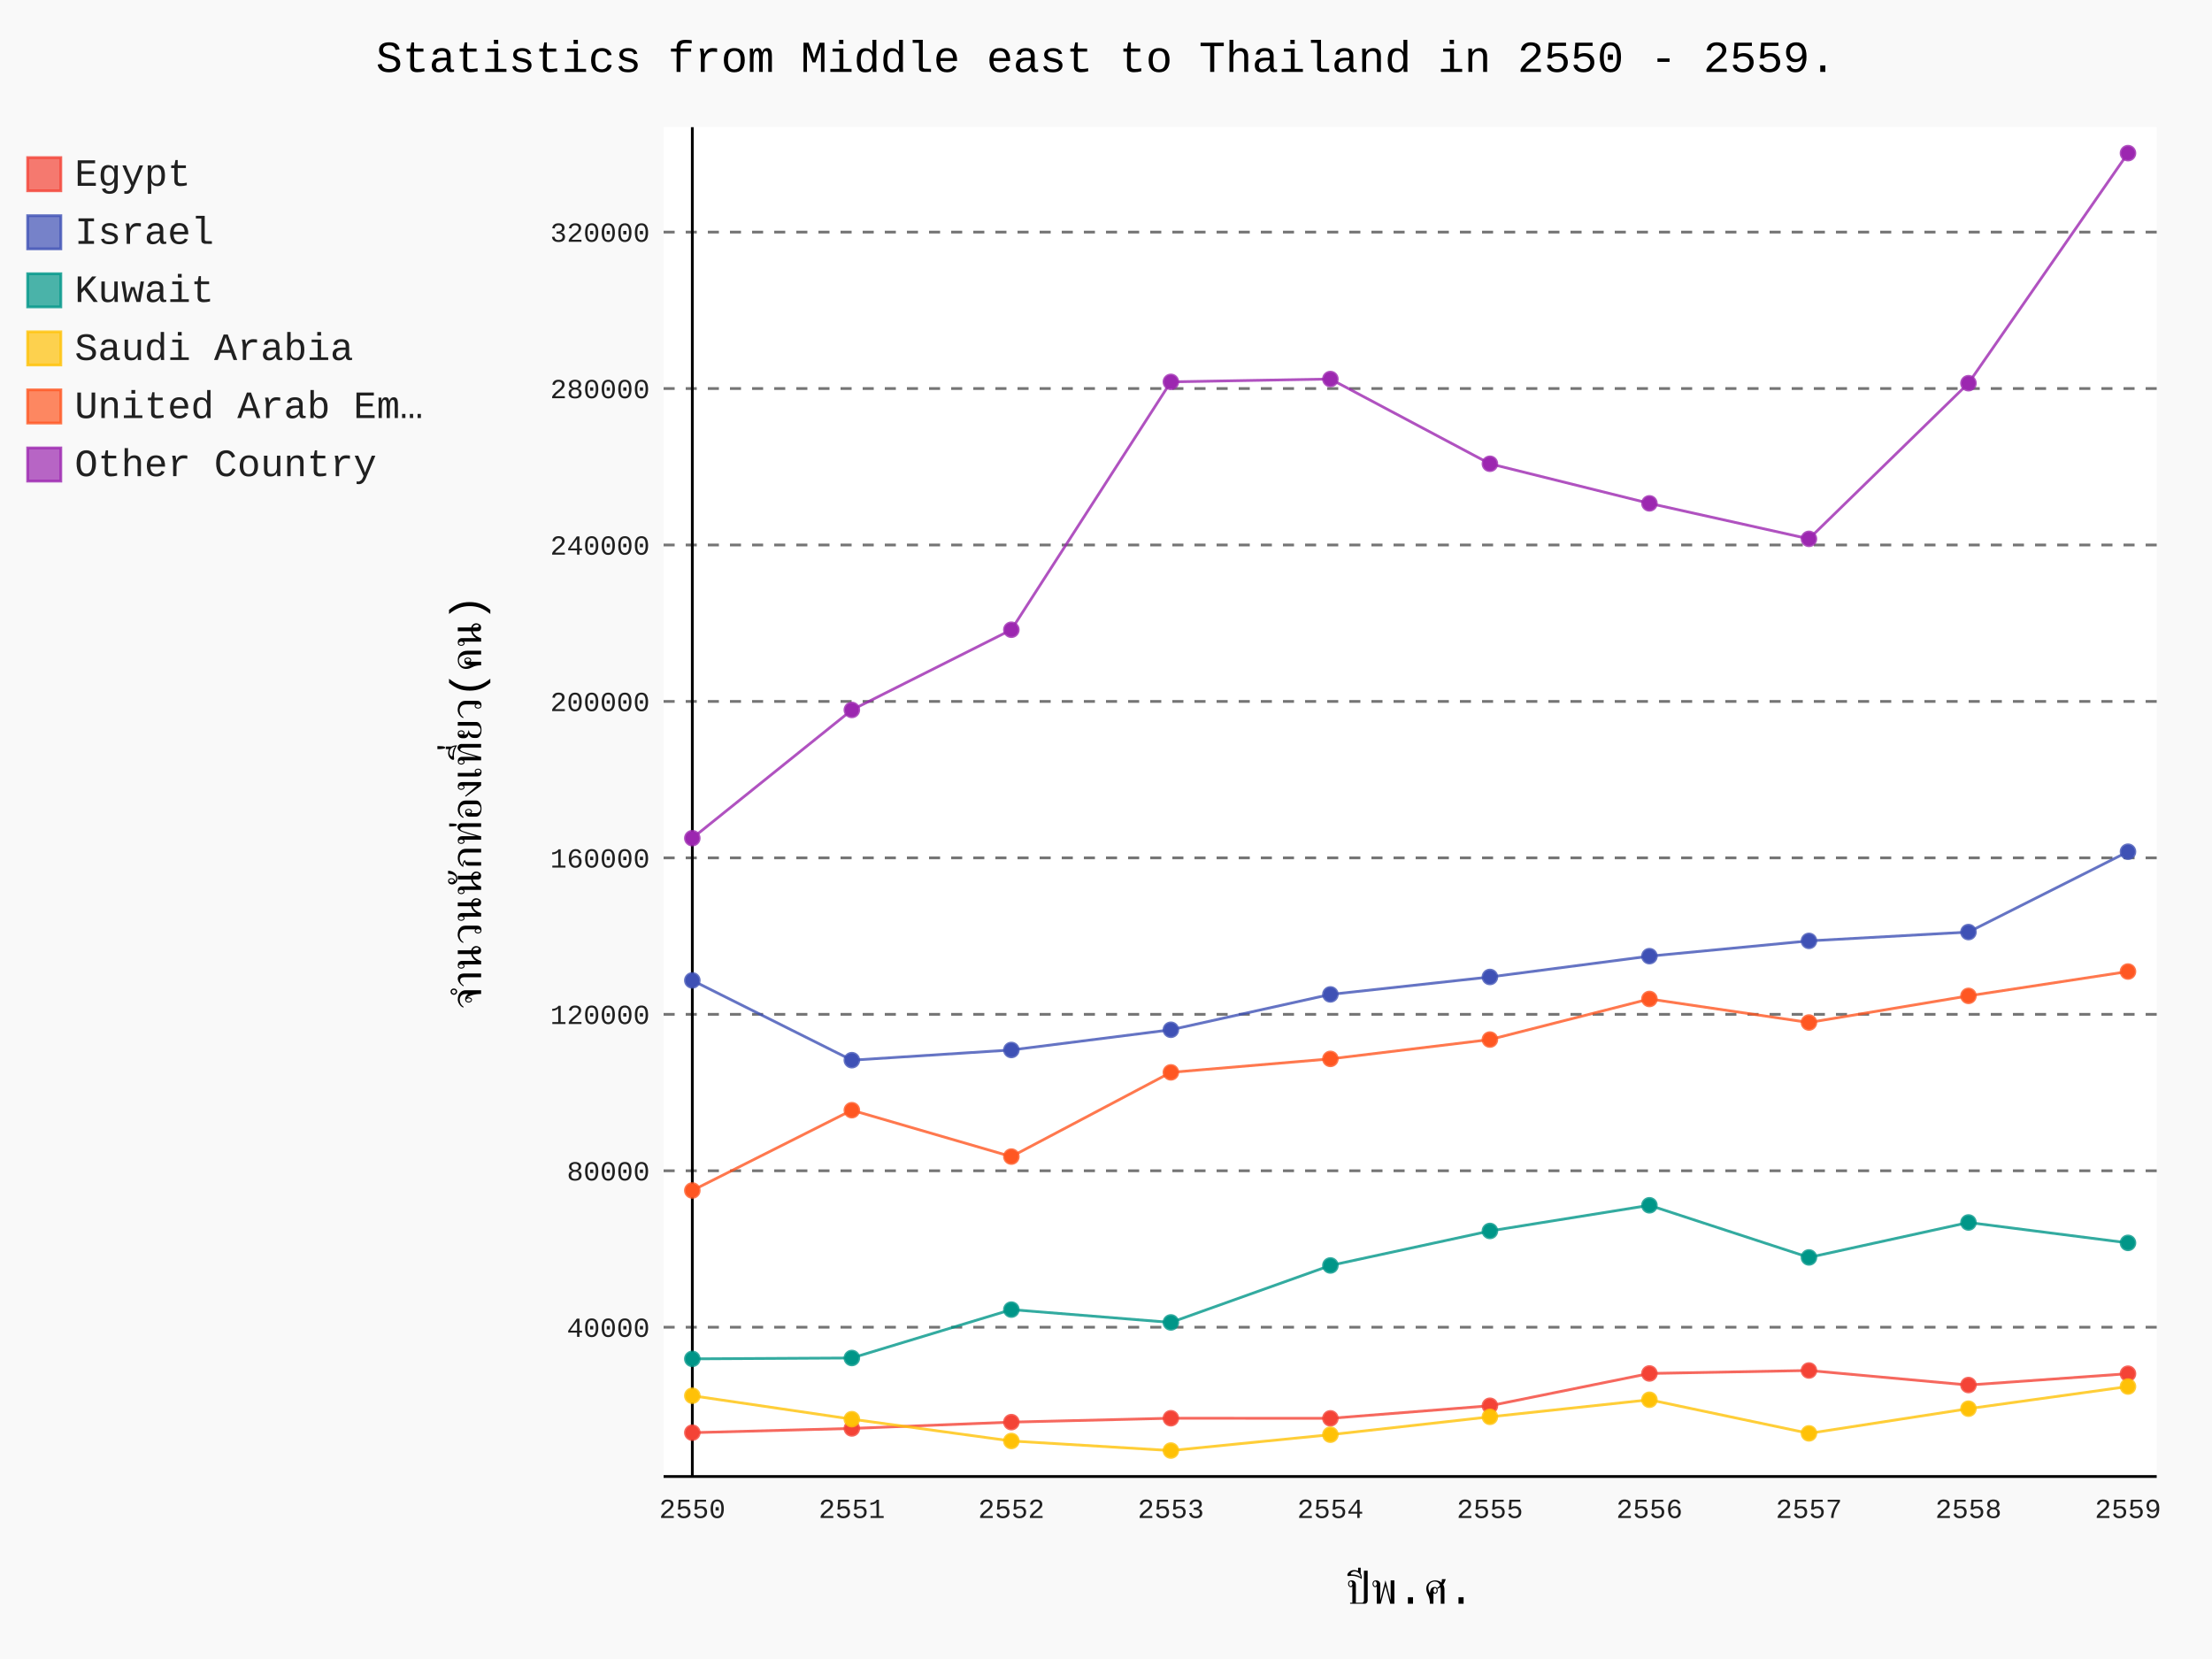
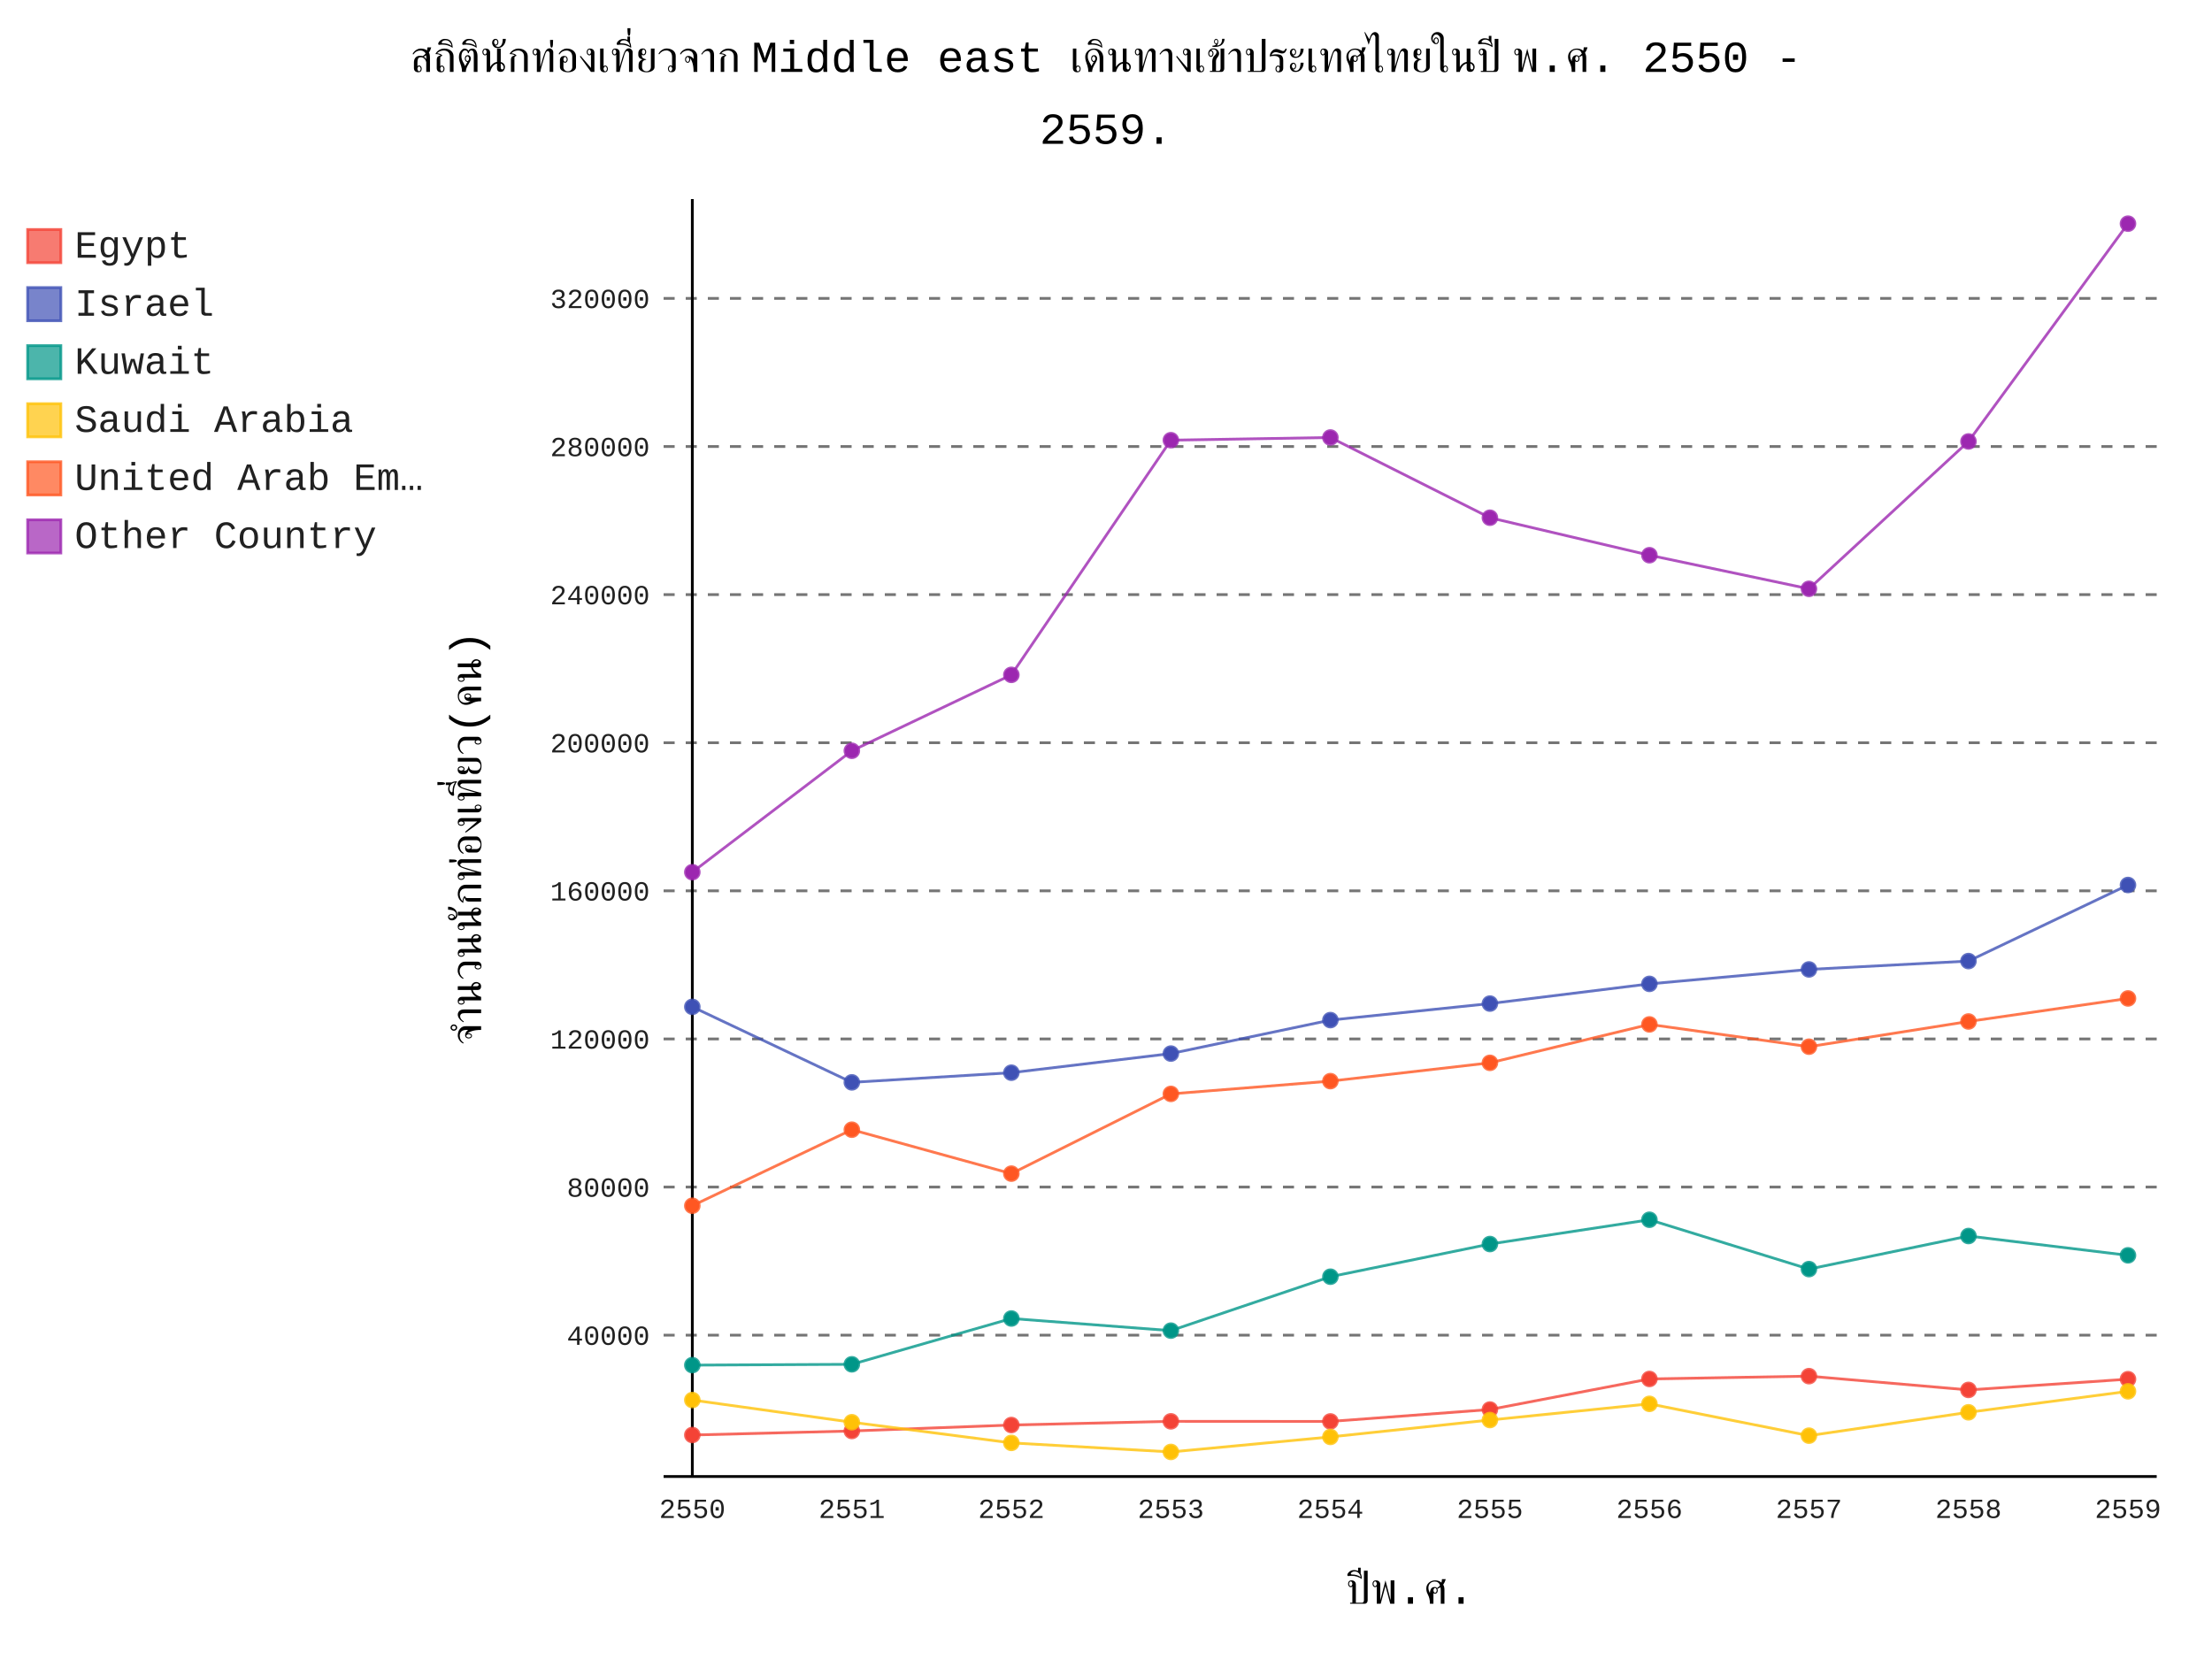
- <svg xmlns="http://www.w3.org/2000/svg" id="chart-8e84aa84-1188-455a-9c6a-0a18711abf89" class="pygal-chart" viewBox="0 0 800 600">
+ <svg xmlns="http://www.w3.org/2000/svg" id="chart-f8109213-278b-48ad-8fef-03eae2ba5ddc" class="pygal-chart" viewBox="0 0 800 600">
  <defs>
-     <style type="text/css">#chart-8e84aa84-1188-455a-9c6a-0a18711abf89{-webkit-user-select:none;-webkit-font-smoothing:antialiased;font-family:Consolas,"Liberation Mono",Menlo,Courier,monospace}#chart-8e84aa84-1188-455a-9c6a-0a18711abf89 .title{font-family:Consolas,"Liberation Mono",Menlo,Courier,monospace;font-size:16px}#chart-8e84aa84-1188-455a-9c6a-0a18711abf89 .legends .legend text{font-family:Consolas,"Liberation Mono",Menlo,Courier,monospace;font-size:14px}#chart-8e84aa84-1188-455a-9c6a-0a18711abf89 .axis text{font-family:Consolas,"Liberation Mono",Menlo,Courier,monospace;font-size:10px}#chart-8e84aa84-1188-455a-9c6a-0a18711abf89 .axis text.major{font-family:Consolas,"Liberation Mono",Menlo,Courier,monospace;font-size:10px}#chart-8e84aa84-1188-455a-9c6a-0a18711abf89 .text-overlay text.value{font-family:Consolas,"Liberation Mono",Menlo,Courier,monospace;font-size:16px}#chart-8e84aa84-1188-455a-9c6a-0a18711abf89 .text-overlay text.label{font-family:Consolas,"Liberation Mono",Menlo,Courier,monospace;font-size:10px}#chart-8e84aa84-1188-455a-9c6a-0a18711abf89 .tooltip{font-family:Consolas,"Liberation Mono",Menlo,Courier,monospace;font-size:14px}#chart-8e84aa84-1188-455a-9c6a-0a18711abf89 text.no_data{font-family:Consolas,"Liberation Mono",Menlo,Courier,monospace;font-size:64px}
- #chart-8e84aa84-1188-455a-9c6a-0a18711abf89{background-color:rgba(249,249,249,1)}#chart-8e84aa84-1188-455a-9c6a-0a18711abf89 path,#chart-8e84aa84-1188-455a-9c6a-0a18711abf89 line,#chart-8e84aa84-1188-455a-9c6a-0a18711abf89 rect,#chart-8e84aa84-1188-455a-9c6a-0a18711abf89 circle{-webkit-transition:150ms;-moz-transition:150ms;transition:150ms}#chart-8e84aa84-1188-455a-9c6a-0a18711abf89 .graph &gt; .background{fill:rgba(249,249,249,1)}#chart-8e84aa84-1188-455a-9c6a-0a18711abf89 .plot &gt; .background{fill:rgba(255,255,255,1)}#chart-8e84aa84-1188-455a-9c6a-0a18711abf89 .graph{fill:rgba(0,0,0,.87)}#chart-8e84aa84-1188-455a-9c6a-0a18711abf89 text.no_data{fill:rgba(0,0,0,1)}#chart-8e84aa84-1188-455a-9c6a-0a18711abf89 .title{fill:rgba(0,0,0,1)}#chart-8e84aa84-1188-455a-9c6a-0a18711abf89 .legends .legend text{fill:rgba(0,0,0,.87)}#chart-8e84aa84-1188-455a-9c6a-0a18711abf89 .legends .legend:hover text{fill:rgba(0,0,0,1)}#chart-8e84aa84-1188-455a-9c6a-0a18711abf89 .axis .line{stroke:rgba(0,0,0,1)}#chart-8e84aa84-1188-455a-9c6a-0a18711abf89 .axis .guide.line{stroke:rgba(0,0,0,.54)}#chart-8e84aa84-1188-455a-9c6a-0a18711abf89 .axis .major.line{stroke:rgba(0,0,0,.87)}#chart-8e84aa84-1188-455a-9c6a-0a18711abf89 .axis text.major{fill:rgba(0,0,0,1)}#chart-8e84aa84-1188-455a-9c6a-0a18711abf89 .axis.y .guides:hover .guide.line,#chart-8e84aa84-1188-455a-9c6a-0a18711abf89 .line-graph .axis.x .guides:hover .guide.line,#chart-8e84aa84-1188-455a-9c6a-0a18711abf89 .stackedline-graph .axis.x .guides:hover .guide.line,#chart-8e84aa84-1188-455a-9c6a-0a18711abf89 .xy-graph .axis.x .guides:hover .guide.line{stroke:rgba(0,0,0,1)}#chart-8e84aa84-1188-455a-9c6a-0a18711abf89 .axis .guides:hover text{fill:rgba(0,0,0,1)}#chart-8e84aa84-1188-455a-9c6a-0a18711abf89 .reactive{fill-opacity:.7;stroke-opacity:.8}#chart-8e84aa84-1188-455a-9c6a-0a18711abf89 .ci{stroke:rgba(0,0,0,.87)}#chart-8e84aa84-1188-455a-9c6a-0a18711abf89 .reactive.active,#chart-8e84aa84-1188-455a-9c6a-0a18711abf89 .active .reactive{fill-opacity:.8;stroke-opacity:.9;stroke-width:4}#chart-8e84aa84-1188-455a-9c6a-0a18711abf89 .ci .reactive.active{stroke-width:1.5}#chart-8e84aa84-1188-455a-9c6a-0a18711abf89 .series text{fill:rgba(0,0,0,1)}#chart-8e84aa84-1188-455a-9c6a-0a18711abf89 .tooltip rect{fill:rgba(255,255,255,1);stroke:rgba(0,0,0,1);-webkit-transition:opacity 150ms;-moz-transition:opacity 150ms;transition:opacity 150ms}#chart-8e84aa84-1188-455a-9c6a-0a18711abf89 .tooltip .label{fill:rgba(0,0,0,.87)}#chart-8e84aa84-1188-455a-9c6a-0a18711abf89 .tooltip .label{fill:rgba(0,0,0,.87)}#chart-8e84aa84-1188-455a-9c6a-0a18711abf89 .tooltip .legend{font-size:.8em;fill:rgba(0,0,0,.54)}#chart-8e84aa84-1188-455a-9c6a-0a18711abf89 .tooltip .x_label{font-size:.6em;fill:rgba(0,0,0,1)}#chart-8e84aa84-1188-455a-9c6a-0a18711abf89 .tooltip .xlink{font-size:.5em;text-decoration:underline}#chart-8e84aa84-1188-455a-9c6a-0a18711abf89 .tooltip .value{font-size:1.5em}#chart-8e84aa84-1188-455a-9c6a-0a18711abf89 .bound{font-size:.5em}#chart-8e84aa84-1188-455a-9c6a-0a18711abf89 .max-value{font-size:.75em;fill:rgba(0,0,0,.54)}#chart-8e84aa84-1188-455a-9c6a-0a18711abf89 .map-element{fill:rgba(255,255,255,1);stroke:rgba(0,0,0,.54) !important}#chart-8e84aa84-1188-455a-9c6a-0a18711abf89 .map-element .reactive{fill-opacity:inherit;stroke-opacity:inherit}#chart-8e84aa84-1188-455a-9c6a-0a18711abf89 .color-0,#chart-8e84aa84-1188-455a-9c6a-0a18711abf89 .color-0 a:visited{stroke:#F44336;fill:#F44336}#chart-8e84aa84-1188-455a-9c6a-0a18711abf89 .color-1,#chart-8e84aa84-1188-455a-9c6a-0a18711abf89 .color-1 a:visited{stroke:#3F51B5;fill:#3F51B5}#chart-8e84aa84-1188-455a-9c6a-0a18711abf89 .color-2,#chart-8e84aa84-1188-455a-9c6a-0a18711abf89 .color-2 a:visited{stroke:#009688;fill:#009688}#chart-8e84aa84-1188-455a-9c6a-0a18711abf89 .color-3,#chart-8e84aa84-1188-455a-9c6a-0a18711abf89 .color-3 a:visited{stroke:#FFC107;fill:#FFC107}#chart-8e84aa84-1188-455a-9c6a-0a18711abf89 .color-4,#chart-8e84aa84-1188-455a-9c6a-0a18711abf89 .color-4 a:visited{stroke:#FF5722;fill:#FF5722}#chart-8e84aa84-1188-455a-9c6a-0a18711abf89 .color-5,#chart-8e84aa84-1188-455a-9c6a-0a18711abf89 .color-5 a:visited{stroke:#9C27B0;fill:#9C27B0}#chart-8e84aa84-1188-455a-9c6a-0a18711abf89 .text-overlay .color-0 text{fill:black}#chart-8e84aa84-1188-455a-9c6a-0a18711abf89 .text-overlay .color-1 text{fill:black}#chart-8e84aa84-1188-455a-9c6a-0a18711abf89 .text-overlay .color-2 text{fill:black}#chart-8e84aa84-1188-455a-9c6a-0a18711abf89 .text-overlay .color-3 text{fill:black}#chart-8e84aa84-1188-455a-9c6a-0a18711abf89 .text-overlay .color-4 text{fill:black}#chart-8e84aa84-1188-455a-9c6a-0a18711abf89 .text-overlay .color-5 text{fill:black}
- #chart-8e84aa84-1188-455a-9c6a-0a18711abf89 text.no_data{text-anchor:middle}#chart-8e84aa84-1188-455a-9c6a-0a18711abf89 .guide.line{fill:none}#chart-8e84aa84-1188-455a-9c6a-0a18711abf89 .centered{text-anchor:middle}#chart-8e84aa84-1188-455a-9c6a-0a18711abf89 .title{text-anchor:middle}#chart-8e84aa84-1188-455a-9c6a-0a18711abf89 .legends .legend text{fill-opacity:1}#chart-8e84aa84-1188-455a-9c6a-0a18711abf89 .axis.x text{text-anchor:middle}#chart-8e84aa84-1188-455a-9c6a-0a18711abf89 .axis.x:not(.web) text[transform]{text-anchor:start}#chart-8e84aa84-1188-455a-9c6a-0a18711abf89 .axis.x:not(.web) text[transform].backwards{text-anchor:end}#chart-8e84aa84-1188-455a-9c6a-0a18711abf89 .axis.y text{text-anchor:end}#chart-8e84aa84-1188-455a-9c6a-0a18711abf89 .axis.y text[transform].backwards{text-anchor:start}#chart-8e84aa84-1188-455a-9c6a-0a18711abf89 .axis.y2 text{text-anchor:start}#chart-8e84aa84-1188-455a-9c6a-0a18711abf89 .axis.y2 text[transform].backwards{text-anchor:end}#chart-8e84aa84-1188-455a-9c6a-0a18711abf89 .axis .guide.line{stroke-dasharray:4,4}#chart-8e84aa84-1188-455a-9c6a-0a18711abf89 .axis .major.guide.line{stroke-dasharray:6,6}#chart-8e84aa84-1188-455a-9c6a-0a18711abf89 .horizontal .axis.y .guide.line,#chart-8e84aa84-1188-455a-9c6a-0a18711abf89 .horizontal .axis.y2 .guide.line,#chart-8e84aa84-1188-455a-9c6a-0a18711abf89 .vertical .axis.x .guide.line{opacity:0}#chart-8e84aa84-1188-455a-9c6a-0a18711abf89 .horizontal .axis.always_show .guide.line,#chart-8e84aa84-1188-455a-9c6a-0a18711abf89 .vertical .axis.always_show .guide.line{opacity:1 !important}#chart-8e84aa84-1188-455a-9c6a-0a18711abf89 .axis.y .guides:hover .guide.line,#chart-8e84aa84-1188-455a-9c6a-0a18711abf89 .axis.y2 .guides:hover .guide.line,#chart-8e84aa84-1188-455a-9c6a-0a18711abf89 .axis.x .guides:hover .guide.line{opacity:1}#chart-8e84aa84-1188-455a-9c6a-0a18711abf89 .axis .guides:hover text{opacity:1}#chart-8e84aa84-1188-455a-9c6a-0a18711abf89 .nofill{fill:none}#chart-8e84aa84-1188-455a-9c6a-0a18711abf89 .subtle-fill{fill-opacity:.2}#chart-8e84aa84-1188-455a-9c6a-0a18711abf89 .dot{stroke-width:1px;fill-opacity:1}#chart-8e84aa84-1188-455a-9c6a-0a18711abf89 .dot.active{stroke-width:5px}#chart-8e84aa84-1188-455a-9c6a-0a18711abf89 .dot.negative{fill:transparent}#chart-8e84aa84-1188-455a-9c6a-0a18711abf89 text,#chart-8e84aa84-1188-455a-9c6a-0a18711abf89 tspan{stroke:none !important}#chart-8e84aa84-1188-455a-9c6a-0a18711abf89 .series text.active{opacity:1}#chart-8e84aa84-1188-455a-9c6a-0a18711abf89 .tooltip rect{fill-opacity:.95;stroke-width:.5}#chart-8e84aa84-1188-455a-9c6a-0a18711abf89 .tooltip text{fill-opacity:1}#chart-8e84aa84-1188-455a-9c6a-0a18711abf89 .showable{visibility:hidden}#chart-8e84aa84-1188-455a-9c6a-0a18711abf89 .showable.shown{visibility:visible}#chart-8e84aa84-1188-455a-9c6a-0a18711abf89 .gauge-background{fill:rgba(229,229,229,1);stroke:none}#chart-8e84aa84-1188-455a-9c6a-0a18711abf89 .bg-lines{stroke:rgba(249,249,249,1);stroke-width:2px}</style>
+     <style type="text/css">#chart-f8109213-278b-48ad-8fef-03eae2ba5ddc{-webkit-user-select:none;-webkit-font-smoothing:antialiased;font-family:Consolas,"Liberation Mono",Menlo,Courier,monospace}#chart-f8109213-278b-48ad-8fef-03eae2ba5ddc .title{font-family:Consolas,"Liberation Mono",Menlo,Courier,monospace;font-size:16px}#chart-f8109213-278b-48ad-8fef-03eae2ba5ddc .legends .legend text{font-family:Consolas,"Liberation Mono",Menlo,Courier,monospace;font-size:14px}#chart-f8109213-278b-48ad-8fef-03eae2ba5ddc .axis text{font-family:Consolas,"Liberation Mono",Menlo,Courier,monospace;font-size:10px}#chart-f8109213-278b-48ad-8fef-03eae2ba5ddc .axis text.major{font-family:Consolas,"Liberation Mono",Menlo,Courier,monospace;font-size:10px}#chart-f8109213-278b-48ad-8fef-03eae2ba5ddc .text-overlay text.value{font-family:Consolas,"Liberation Mono",Menlo,Courier,monospace;font-size:16px}#chart-f8109213-278b-48ad-8fef-03eae2ba5ddc .text-overlay text.label{font-family:Consolas,"Liberation Mono",Menlo,Courier,monospace;font-size:10px}#chart-f8109213-278b-48ad-8fef-03eae2ba5ddc .tooltip{font-family:Consolas,"Liberation Mono",Menlo,Courier,monospace;font-size:14px}#chart-f8109213-278b-48ad-8fef-03eae2ba5ddc text.no_data{font-family:Consolas,"Liberation Mono",Menlo,Courier,monospace;font-size:64px}
+ #chart-f8109213-278b-48ad-8fef-03eae2ba5ddc{background-color:transparent}#chart-f8109213-278b-48ad-8fef-03eae2ba5ddc path,#chart-f8109213-278b-48ad-8fef-03eae2ba5ddc line,#chart-f8109213-278b-48ad-8fef-03eae2ba5ddc rect,#chart-f8109213-278b-48ad-8fef-03eae2ba5ddc circle{-webkit-transition:150ms;-moz-transition:150ms;transition:150ms}#chart-f8109213-278b-48ad-8fef-03eae2ba5ddc .graph &gt; .background{fill:transparent}#chart-f8109213-278b-48ad-8fef-03eae2ba5ddc .plot &gt; .background{fill:transparent}#chart-f8109213-278b-48ad-8fef-03eae2ba5ddc .graph{fill:rgba(0,0,0,.87)}#chart-f8109213-278b-48ad-8fef-03eae2ba5ddc text.no_data{fill:rgba(0,0,0,1)}#chart-f8109213-278b-48ad-8fef-03eae2ba5ddc .title{fill:rgba(0,0,0,1)}#chart-f8109213-278b-48ad-8fef-03eae2ba5ddc .legends .legend text{fill:rgba(0,0,0,.87)}#chart-f8109213-278b-48ad-8fef-03eae2ba5ddc .legends .legend:hover text{fill:rgba(0,0,0,1)}#chart-f8109213-278b-48ad-8fef-03eae2ba5ddc .axis .line{stroke:rgba(0,0,0,1)}#chart-f8109213-278b-48ad-8fef-03eae2ba5ddc .axis .guide.line{stroke:rgba(0,0,0,.54)}#chart-f8109213-278b-48ad-8fef-03eae2ba5ddc .axis .major.line{stroke:rgba(0,0,0,.87)}#chart-f8109213-278b-48ad-8fef-03eae2ba5ddc .axis text.major{fill:rgba(0,0,0,1)}#chart-f8109213-278b-48ad-8fef-03eae2ba5ddc .axis.y .guides:hover .guide.line,#chart-f8109213-278b-48ad-8fef-03eae2ba5ddc .line-graph .axis.x .guides:hover .guide.line,#chart-f8109213-278b-48ad-8fef-03eae2ba5ddc .stackedline-graph .axis.x .guides:hover .guide.line,#chart-f8109213-278b-48ad-8fef-03eae2ba5ddc .xy-graph .axis.x .guides:hover .guide.line{stroke:rgba(0,0,0,1)}#chart-f8109213-278b-48ad-8fef-03eae2ba5ddc .axis .guides:hover text{fill:rgba(0,0,0,1)}#chart-f8109213-278b-48ad-8fef-03eae2ba5ddc .reactive{fill-opacity:.7;stroke-opacity:.8}#chart-f8109213-278b-48ad-8fef-03eae2ba5ddc .ci{stroke:rgba(0,0,0,.87)}#chart-f8109213-278b-48ad-8fef-03eae2ba5ddc .reactive.active,#chart-f8109213-278b-48ad-8fef-03eae2ba5ddc .active .reactive{fill-opacity:.8;stroke-opacity:.9;stroke-width:4}#chart-f8109213-278b-48ad-8fef-03eae2ba5ddc .ci .reactive.active{stroke-width:1.5}#chart-f8109213-278b-48ad-8fef-03eae2ba5ddc .series text{fill:rgba(0,0,0,1)}#chart-f8109213-278b-48ad-8fef-03eae2ba5ddc .tooltip rect{fill:transparent;stroke:rgba(0,0,0,1);-webkit-transition:opacity 150ms;-moz-transition:opacity 150ms;transition:opacity 150ms}#chart-f8109213-278b-48ad-8fef-03eae2ba5ddc .tooltip .label{fill:rgba(0,0,0,.87)}#chart-f8109213-278b-48ad-8fef-03eae2ba5ddc .tooltip .label{fill:rgba(0,0,0,.87)}#chart-f8109213-278b-48ad-8fef-03eae2ba5ddc .tooltip .legend{font-size:.8em;fill:rgba(0,0,0,.54)}#chart-f8109213-278b-48ad-8fef-03eae2ba5ddc .tooltip .x_label{font-size:.6em;fill:rgba(0,0,0,1)}#chart-f8109213-278b-48ad-8fef-03eae2ba5ddc .tooltip .xlink{font-size:.5em;text-decoration:underline}#chart-f8109213-278b-48ad-8fef-03eae2ba5ddc .tooltip .value{font-size:1.5em}#chart-f8109213-278b-48ad-8fef-03eae2ba5ddc .bound{font-size:.5em}#chart-f8109213-278b-48ad-8fef-03eae2ba5ddc .max-value{font-size:.75em;fill:rgba(0,0,0,.54)}#chart-f8109213-278b-48ad-8fef-03eae2ba5ddc .map-element{fill:transparent;stroke:rgba(0,0,0,.54) !important}#chart-f8109213-278b-48ad-8fef-03eae2ba5ddc .map-element .reactive{fill-opacity:inherit;stroke-opacity:inherit}#chart-f8109213-278b-48ad-8fef-03eae2ba5ddc .color-0,#chart-f8109213-278b-48ad-8fef-03eae2ba5ddc .color-0 a:visited{stroke:#F44336;fill:#F44336}#chart-f8109213-278b-48ad-8fef-03eae2ba5ddc .color-1,#chart-f8109213-278b-48ad-8fef-03eae2ba5ddc .color-1 a:visited{stroke:#3F51B5;fill:#3F51B5}#chart-f8109213-278b-48ad-8fef-03eae2ba5ddc .color-2,#chart-f8109213-278b-48ad-8fef-03eae2ba5ddc .color-2 a:visited{stroke:#009688;fill:#009688}#chart-f8109213-278b-48ad-8fef-03eae2ba5ddc .color-3,#chart-f8109213-278b-48ad-8fef-03eae2ba5ddc .color-3 a:visited{stroke:#FFC107;fill:#FFC107}#chart-f8109213-278b-48ad-8fef-03eae2ba5ddc .color-4,#chart-f8109213-278b-48ad-8fef-03eae2ba5ddc .color-4 a:visited{stroke:#FF5722;fill:#FF5722}#chart-f8109213-278b-48ad-8fef-03eae2ba5ddc .color-5,#chart-f8109213-278b-48ad-8fef-03eae2ba5ddc .color-5 a:visited{stroke:#9C27B0;fill:#9C27B0}#chart-f8109213-278b-48ad-8fef-03eae2ba5ddc .text-overlay .color-0 text{fill:black}#chart-f8109213-278b-48ad-8fef-03eae2ba5ddc .text-overlay .color-1 text{fill:black}#chart-f8109213-278b-48ad-8fef-03eae2ba5ddc .text-overlay .color-2 text{fill:black}#chart-f8109213-278b-48ad-8fef-03eae2ba5ddc .text-overlay .color-3 text{fill:black}#chart-f8109213-278b-48ad-8fef-03eae2ba5ddc .text-overlay .color-4 text{fill:black}#chart-f8109213-278b-48ad-8fef-03eae2ba5ddc .text-overlay .color-5 text{fill:black}
+ #chart-f8109213-278b-48ad-8fef-03eae2ba5ddc text.no_data{text-anchor:middle}#chart-f8109213-278b-48ad-8fef-03eae2ba5ddc .guide.line{fill:none}#chart-f8109213-278b-48ad-8fef-03eae2ba5ddc .centered{text-anchor:middle}#chart-f8109213-278b-48ad-8fef-03eae2ba5ddc .title{text-anchor:middle}#chart-f8109213-278b-48ad-8fef-03eae2ba5ddc .legends .legend text{fill-opacity:1}#chart-f8109213-278b-48ad-8fef-03eae2ba5ddc .axis.x text{text-anchor:middle}#chart-f8109213-278b-48ad-8fef-03eae2ba5ddc .axis.x:not(.web) text[transform]{text-anchor:start}#chart-f8109213-278b-48ad-8fef-03eae2ba5ddc .axis.x:not(.web) text[transform].backwards{text-anchor:end}#chart-f8109213-278b-48ad-8fef-03eae2ba5ddc .axis.y text{text-anchor:end}#chart-f8109213-278b-48ad-8fef-03eae2ba5ddc .axis.y text[transform].backwards{text-anchor:start}#chart-f8109213-278b-48ad-8fef-03eae2ba5ddc .axis.y2 text{text-anchor:start}#chart-f8109213-278b-48ad-8fef-03eae2ba5ddc .axis.y2 text[transform].backwards{text-anchor:end}#chart-f8109213-278b-48ad-8fef-03eae2ba5ddc .axis .guide.line{stroke-dasharray:4,4}#chart-f8109213-278b-48ad-8fef-03eae2ba5ddc .axis .major.guide.line{stroke-dasharray:6,6}#chart-f8109213-278b-48ad-8fef-03eae2ba5ddc .horizontal .axis.y .guide.line,#chart-f8109213-278b-48ad-8fef-03eae2ba5ddc .horizontal .axis.y2 .guide.line,#chart-f8109213-278b-48ad-8fef-03eae2ba5ddc .vertical .axis.x .guide.line{opacity:0}#chart-f8109213-278b-48ad-8fef-03eae2ba5ddc .horizontal .axis.always_show .guide.line,#chart-f8109213-278b-48ad-8fef-03eae2ba5ddc .vertical .axis.always_show .guide.line{opacity:1 !important}#chart-f8109213-278b-48ad-8fef-03eae2ba5ddc .axis.y .guides:hover .guide.line,#chart-f8109213-278b-48ad-8fef-03eae2ba5ddc .axis.y2 .guides:hover .guide.line,#chart-f8109213-278b-48ad-8fef-03eae2ba5ddc .axis.x .guides:hover .guide.line{opacity:1}#chart-f8109213-278b-48ad-8fef-03eae2ba5ddc .axis .guides:hover text{opacity:1}#chart-f8109213-278b-48ad-8fef-03eae2ba5ddc .nofill{fill:none}#chart-f8109213-278b-48ad-8fef-03eae2ba5ddc .subtle-fill{fill-opacity:.2}#chart-f8109213-278b-48ad-8fef-03eae2ba5ddc .dot{stroke-width:1px;fill-opacity:1}#chart-f8109213-278b-48ad-8fef-03eae2ba5ddc .dot.active{stroke-width:5px}#chart-f8109213-278b-48ad-8fef-03eae2ba5ddc .dot.negative{fill:transparent}#chart-f8109213-278b-48ad-8fef-03eae2ba5ddc text,#chart-f8109213-278b-48ad-8fef-03eae2ba5ddc tspan{stroke:none !important}#chart-f8109213-278b-48ad-8fef-03eae2ba5ddc .series text.active{opacity:1}#chart-f8109213-278b-48ad-8fef-03eae2ba5ddc .tooltip rect{fill-opacity:.95;stroke-width:.5}#chart-f8109213-278b-48ad-8fef-03eae2ba5ddc .tooltip text{fill-opacity:1}#chart-f8109213-278b-48ad-8fef-03eae2ba5ddc .showable{visibility:hidden}#chart-f8109213-278b-48ad-8fef-03eae2ba5ddc .showable.shown{visibility:visible}#chart-f8109213-278b-48ad-8fef-03eae2ba5ddc .gauge-background{fill:rgba(229,229,229,1);stroke:none}#chart-f8109213-278b-48ad-8fef-03eae2ba5ddc .bg-lines{stroke:transparent;stroke-width:2px}</style>
  </defs>
  <g class="graph line-graph vertical">
    <rect class="background" height="600" width="800" x="0" y="0" />
-     <g class="plot" transform="translate(240, 46)">
-       <rect class="background" height="488" width="540.0" x="0" y="0" />
+     <g class="plot" transform="translate(240, 72)">
+       <rect class="background" height="462" width="540.0" x="0" y="0" />
      <g class="axis y always_show">
-         <path class="line" d="M0 488 h540" />
-         <g class="guides">
-           <path class="guide line" d="M0 434.006 h540" />
-           <text class="" x="-5" y="437.506">40000</text>
-         </g>
-         <g class="guides">
-           <path class="guide line" d="M0 377.425 h540" />
-           <text class="" x="-5" y="380.925">80000</text>
-         </g>
-         <g class="guides">
-           <path class="guide line" d="M0 320.844 h540" />
-           <text class="" x="-5" y="324.344">120000</text>
-         </g>
-         <g class="guides">
-           <path class="guide line" d="M0 264.264 h540" />
-           <text class="" x="-5" y="267.764">160000</text>
-         </g>
-         <g class="guides">
-           <path class="guide line" d="M0 207.683 h540" />
-           <text class="" x="-5" y="211.183">200000</text>
-         </g>
-         <g class="guides">
-           <path class="guide line" d="M0 151.102 h540" />
-           <text class="" x="-5" y="154.602">240000</text>
-         </g>
-         <g class="guides">
-           <path class="guide line" d="M0 94.522 h540" />
-           <text class="" x="-5" y="98.022">280000</text>
-         </g>
-         <g class="guides">
-           <path class="guide line" d="M0 37.941 h540" />
-           <text class="" x="-5" y="41.441">320000</text>
+         <path class="line" d="M0 462 h540" />
+         <g class="guides">
+           <path class="guide line" d="M0 410.882 h540" />
+           <text class="" x="-5" y="414.382">40000</text>
+         </g>
+         <g class="guides">
+           <path class="guide line" d="M0 357.316 h540" />
+           <text class="" x="-5" y="360.816">80000</text>
+         </g>
+         <g class="guides">
+           <path class="guide line" d="M0 303.75 h540" />
+           <text class="" x="-5" y="307.25">120000</text>
+         </g>
+         <g class="guides">
+           <path class="guide line" d="M0 250.184 h540" />
+           <text class="" x="-5" y="253.684">160000</text>
+         </g>
+         <g class="guides">
+           <path class="guide line" d="M0 196.618 h540" />
+           <text class="" x="-5" y="200.118">200000</text>
+         </g>
+         <g class="guides">
+           <path class="guide line" d="M0 143.052 h540" />
+           <text class="" x="-5" y="146.552">240000</text>
+         </g>
+         <g class="guides">
+           <path class="guide line" d="M0 89.486 h540" />
+           <text class="" x="-5" y="92.986">280000</text>
+         </g>
+         <g class="guides">
+           <path class="guide line" d="M0 35.919 h540" />
+           <text class="" x="-5" y="39.419">320000</text>
        </g>
      </g>
      <g class="axis x">
        <g class="guides">
-           <path class="line" d="M10.385 0 v488" />
-           <text class="" x="10.385" y="503.0">2550</text>
-         </g>
-         <g class="guides">
-           <path class="guide line" d="M68.077 0 v488" />
-           <text class="" x="68.077" y="503.0">2551</text>
-         </g>
-         <g class="guides">
-           <path class="guide line" d="M125.769 0 v488" />
-           <text class="" x="125.769" y="503.0">2552</text>
-         </g>
-         <g class="guides">
-           <path class="guide line" d="M183.462 0 v488" />
-           <text class="" x="183.462" y="503.0">2553</text>
-         </g>
-         <g class="guides">
-           <path class="guide line" d="M241.154 0 v488" />
-           <text class="" x="241.154" y="503.0">2554</text>
-         </g>
-         <g class="guides">
-           <path class="guide line" d="M298.846 0 v488" />
-           <text class="" x="298.846" y="503.0">2555</text>
-         </g>
-         <g class="guides">
-           <path class="guide line" d="M356.538 0 v488" />
-           <text class="" x="356.538" y="503.0">2556</text>
-         </g>
-         <g class="guides">
-           <path class="guide line" d="M414.231 0 v488" />
-           <text class="" x="414.231" y="503.0">2557</text>
-         </g>
-         <g class="guides">
-           <path class="guide line" d="M471.923 0 v488" />
-           <text class="" x="471.923" y="503.0">2558</text>
-         </g>
-         <g class="guides">
-           <path class="guide line" d="M529.615 0 v488" />
-           <text class="" x="529.615" y="503.0">2559</text>
+           <path class="line" d="M10.385 0 v462" />
+           <text class="" x="10.385" y="477.0">2550</text>
+         </g>
+         <g class="guides">
+           <path class="guide line" d="M68.077 0 v462" />
+           <text class="" x="68.077" y="477.0">2551</text>
+         </g>
+         <g class="guides">
+           <path class="guide line" d="M125.769 0 v462" />
+           <text class="" x="125.769" y="477.0">2552</text>
+         </g>
+         <g class="guides">
+           <path class="guide line" d="M183.462 0 v462" />
+           <text class="" x="183.462" y="477.0">2553</text>
+         </g>
+         <g class="guides">
+           <path class="guide line" d="M241.154 0 v462" />
+           <text class="" x="241.154" y="477.0">2554</text>
+         </g>
+         <g class="guides">
+           <path class="guide line" d="M298.846 0 v462" />
+           <text class="" x="298.846" y="477.0">2555</text>
+         </g>
+         <g class="guides">
+           <path class="guide line" d="M356.538 0 v462" />
+           <text class="" x="356.538" y="477.0">2556</text>
+         </g>
+         <g class="guides">
+           <path class="guide line" d="M414.231 0 v462" />
+           <text class="" x="414.231" y="477.0">2557</text>
+         </g>
+         <g class="guides">
+           <path class="guide line" d="M471.923 0 v462" />
+           <text class="" x="471.923" y="477.0">2558</text>
+         </g>
+         <g class="guides">
+           <path class="guide line" d="M529.615 0 v462" />
+           <text class="" x="529.615" y="477.0">2559</text>
        </g>
      </g>
      <g class="series serie-0 color-0">
-         <path class="line reactive nofill" d="M10.385 472.145 L68.077 470.611 125.769 468.332 183.462 466.923 241.154 466.96 298.846 462.412 356.538 450.732 414.231 449.659 471.923 454.918 529.615 450.819" />
+         <path class="line reactive nofill" d="M10.385 446.99 L68.077 445.537 125.769 443.38 183.462 442.046 241.154 442.081 298.846 437.775 356.538 426.718 414.231 425.702 471.923 430.681 529.615 426.8" />
      </g>
      <g class="series serie-1 color-1">
-         <path class="line reactive nofill" d="M10.385 308.575 L68.077 337.43 125.769 333.739 183.462 326.432 241.154 313.64 298.846 307.334 356.538 299.805 414.231 294.283 471.923 291.096 529.615 262.03" />
+         <path class="line reactive nofill" d="M10.385 292.134 L68.077 319.452 125.769 315.958 183.462 309.04 241.154 296.93 298.846 290.96 356.538 283.832 414.231 278.604 471.923 275.586 529.615 248.07" />
      </g>
      <g class="series serie-2 color-2">
-         <path class="line reactive nofill" d="M10.385 445.449 L68.077 445.138 125.769 427.64 183.462 432.274 241.154 411.673 298.846 399.193 356.538 389.911 414.231 408.764 471.923 396.126 529.615 403.505" />
+         <path class="line reactive nofill" d="M10.385 421.716 L68.077 421.422 125.769 404.856 183.462 409.243 241.154 389.74 298.846 377.925 356.538 369.137 414.231 386.985 471.923 375.021 529.615 382.006" />
      </g>
      <g class="series serie-3 color-3">
-         <path class="line reactive nofill" d="M10.385 458.784 L68.077 467.262 125.769 475.153 183.462 478.615 241.154 472.875 298.846 466.421 356.538 460.242 414.231 472.396 471.923 463.473 529.615 455.458" />
+         <path class="line reactive nofill" d="M10.385 434.34 L68.077 442.367 125.769 449.837 183.462 453.115 241.154 447.681 298.846 441.571 356.538 435.721 414.231 447.227 471.923 438.78 529.615 431.192" />
      </g>
      <g class="series serie-4 color-4">
-         <path class="line reactive nofill" d="M10.385 384.558 L68.077 355.514 125.769 372.297 183.462 341.833 241.154 336.959 298.846 329.972 356.538 315.291 414.231 323.805 471.923 314.169 529.615 305.368" />
+         <path class="line reactive nofill" d="M10.385 364.07 L68.077 336.573 125.769 352.462 183.462 323.621 241.154 319.006 298.846 312.392 356.538 298.493 414.231 306.553 471.923 297.431 529.615 289.099" />
      </g>
      <g class="series serie-5 color-5">
-         <path class="line reactive nofill" d="M10.385 257.136 L68.077 210.761 125.769 181.755 183.462 92.108 241.154 91.08 298.846 121.728 356.538 136.048 414.231 148.884 471.923 92.591 529.615 9.385" />
+         <path class="line reactive nofill" d="M10.385 243.436 L68.077 199.532 125.769 172.071 183.462 87.201 241.154 86.227 298.846 115.243 356.538 128.799 414.231 140.952 471.923 87.658 529.615 8.885" />
      </g>
    </g>
    <g class="titles">
-       <text class="title plot_title" x="400.0" y="26">Statistics from Middle east to Thailand in 2550 - 2559.</text>
+       <text class="title plot_title" x="400.0" y="26">สถิตินักท่องเที่ยวจาก Middle east เดินทางเข้าประเทศไทยในปี พ.ศ. 2550 -</text>
+       <text class="title plot_title" x="400.0" y="52">2559.</text>
      <text class="title" x="510.0" y="580">ปีพ.ศ.</text>
-       <text class="title" x="148.0" y="316.0" transform="rotate(-90 148 290)">จำนวนนักท่องเที่ยว(คน)</text>
-     </g>
-     <g class="plot overlay" transform="translate(240, 46)">
+       <text class="title" x="148.0" y="329.0" transform="rotate(-90 148 303)">จำนวนนักท่องเที่ยว(คน)</text>
+     </g>
+     <g class="plot overlay" transform="translate(240, 72)">
      <g class="series serie-0 color-0">
        <g class="dots">
-           <circle class="dot reactive tooltip-trigger" cx="10.385" cy="472.145" r="2.5" />
-         </g>
-         <g class="dots">
-           <circle class="dot reactive tooltip-trigger" cx="68.077" cy="470.611" r="2.5" />
-         </g>
-         <g class="dots">
-           <circle class="dot reactive tooltip-trigger" cx="125.769" cy="468.332" r="2.5" />
-         </g>
-         <g class="dots">
-           <circle class="dot reactive tooltip-trigger" cx="183.462" cy="466.923" r="2.5" />
-         </g>
-         <g class="dots">
-           <circle class="dot reactive tooltip-trigger" cx="241.154" cy="466.96" r="2.5" />
-         </g>
-         <g class="dots">
-           <circle class="dot reactive tooltip-trigger" cx="298.846" cy="462.412" r="2.5" />
-         </g>
-         <g class="dots">
-           <circle class="dot reactive tooltip-trigger" cx="356.538" cy="450.732" r="2.5" />
-         </g>
-         <g class="dots">
-           <circle class="dot reactive tooltip-trigger" cx="414.231" cy="449.659" r="2.5" />
-         </g>
-         <g class="dots">
-           <circle class="dot reactive tooltip-trigger" cx="471.923" cy="454.918" r="2.5" />
-         </g>
-         <g class="dots">
-           <circle class="dot reactive tooltip-trigger" cx="529.615" cy="450.819" r="2.5" />
+           <circle class="dot reactive tooltip-trigger" cx="10.385" cy="446.99" r="2.5" />
+         </g>
+         <g class="dots">
+           <circle class="dot reactive tooltip-trigger" cx="68.077" cy="445.537" r="2.5" />
+         </g>
+         <g class="dots">
+           <circle class="dot reactive tooltip-trigger" cx="125.769" cy="443.38" r="2.5" />
+         </g>
+         <g class="dots">
+           <circle class="dot reactive tooltip-trigger" cx="183.462" cy="442.046" r="2.5" />
+         </g>
+         <g class="dots">
+           <circle class="dot reactive tooltip-trigger" cx="241.154" cy="442.081" r="2.5" />
+         </g>
+         <g class="dots">
+           <circle class="dot reactive tooltip-trigger" cx="298.846" cy="437.775" r="2.5" />
+         </g>
+         <g class="dots">
+           <circle class="dot reactive tooltip-trigger" cx="356.538" cy="426.718" r="2.5" />
+         </g>
+         <g class="dots">
+           <circle class="dot reactive tooltip-trigger" cx="414.231" cy="425.702" r="2.5" />
+         </g>
+         <g class="dots">
+           <circle class="dot reactive tooltip-trigger" cx="471.923" cy="430.681" r="2.5" />
+         </g>
+         <g class="dots">
+           <circle class="dot reactive tooltip-trigger" cx="529.615" cy="426.8" r="2.5" />
        </g>
      </g>
      <g class="series serie-1 color-1">
        <g class="dots">
-           <circle class="dot reactive tooltip-trigger" cx="10.385" cy="308.575" r="2.5" />
-         </g>
-         <g class="dots">
-           <circle class="dot reactive tooltip-trigger" cx="68.077" cy="337.43" r="2.5" />
-         </g>
-         <g class="dots">
-           <circle class="dot reactive tooltip-trigger" cx="125.769" cy="333.739" r="2.5" />
-         </g>
-         <g class="dots">
-           <circle class="dot reactive tooltip-trigger" cx="183.462" cy="326.432" r="2.5" />
-         </g>
-         <g class="dots">
-           <circle class="dot reactive tooltip-trigger" cx="241.154" cy="313.64" r="2.5" />
-         </g>
-         <g class="dots">
-           <circle class="dot reactive tooltip-trigger" cx="298.846" cy="307.334" r="2.5" />
-         </g>
-         <g class="dots">
-           <circle class="dot reactive tooltip-trigger" cx="356.538" cy="299.805" r="2.5" />
-         </g>
-         <g class="dots">
-           <circle class="dot reactive tooltip-trigger" cx="414.231" cy="294.283" r="2.5" />
-         </g>
-         <g class="dots">
-           <circle class="dot reactive tooltip-trigger" cx="471.923" cy="291.096" r="2.5" />
-         </g>
-         <g class="dots">
-           <circle class="dot reactive tooltip-trigger" cx="529.615" cy="262.03" r="2.5" />
+           <circle class="dot reactive tooltip-trigger" cx="10.385" cy="292.134" r="2.5" />
+         </g>
+         <g class="dots">
+           <circle class="dot reactive tooltip-trigger" cx="68.077" cy="319.452" r="2.5" />
+         </g>
+         <g class="dots">
+           <circle class="dot reactive tooltip-trigger" cx="125.769" cy="315.958" r="2.5" />
+         </g>
+         <g class="dots">
+           <circle class="dot reactive tooltip-trigger" cx="183.462" cy="309.04" r="2.5" />
+         </g>
+         <g class="dots">
+           <circle class="dot reactive tooltip-trigger" cx="241.154" cy="296.93" r="2.5" />
+         </g>
+         <g class="dots">
+           <circle class="dot reactive tooltip-trigger" cx="298.846" cy="290.96" r="2.5" />
+         </g>
+         <g class="dots">
+           <circle class="dot reactive tooltip-trigger" cx="356.538" cy="283.832" r="2.5" />
+         </g>
+         <g class="dots">
+           <circle class="dot reactive tooltip-trigger" cx="414.231" cy="278.604" r="2.5" />
+         </g>
+         <g class="dots">
+           <circle class="dot reactive tooltip-trigger" cx="471.923" cy="275.586" r="2.5" />
+         </g>
+         <g class="dots">
+           <circle class="dot reactive tooltip-trigger" cx="529.615" cy="248.07" r="2.5" />
        </g>
      </g>
      <g class="series serie-2 color-2">
        <g class="dots">
-           <circle class="dot reactive tooltip-trigger" cx="10.385" cy="445.449" r="2.5" />
-         </g>
-         <g class="dots">
-           <circle class="dot reactive tooltip-trigger" cx="68.077" cy="445.138" r="2.5" />
-         </g>
-         <g class="dots">
-           <circle class="dot reactive tooltip-trigger" cx="125.769" cy="427.64" r="2.5" />
-         </g>
-         <g class="dots">
-           <circle class="dot reactive tooltip-trigger" cx="183.462" cy="432.274" r="2.5" />
-         </g>
-         <g class="dots">
-           <circle class="dot reactive tooltip-trigger" cx="241.154" cy="411.673" r="2.5" />
-         </g>
-         <g class="dots">
-           <circle class="dot reactive tooltip-trigger" cx="298.846" cy="399.193" r="2.5" />
-         </g>
-         <g class="dots">
-           <circle class="dot reactive tooltip-trigger" cx="356.538" cy="389.911" r="2.5" />
-         </g>
-         <g class="dots">
-           <circle class="dot reactive tooltip-trigger" cx="414.231" cy="408.764" r="2.5" />
-         </g>
-         <g class="dots">
-           <circle class="dot reactive tooltip-trigger" cx="471.923" cy="396.126" r="2.5" />
-         </g>
-         <g class="dots">
-           <circle class="dot reactive tooltip-trigger" cx="529.615" cy="403.505" r="2.5" />
+           <circle class="dot reactive tooltip-trigger" cx="10.385" cy="421.716" r="2.5" />
+         </g>
+         <g class="dots">
+           <circle class="dot reactive tooltip-trigger" cx="68.077" cy="421.422" r="2.5" />
+         </g>
+         <g class="dots">
+           <circle class="dot reactive tooltip-trigger" cx="125.769" cy="404.856" r="2.5" />
+         </g>
+         <g class="dots">
+           <circle class="dot reactive tooltip-trigger" cx="183.462" cy="409.243" r="2.5" />
+         </g>
+         <g class="dots">
+           <circle class="dot reactive tooltip-trigger" cx="241.154" cy="389.74" r="2.5" />
+         </g>
+         <g class="dots">
+           <circle class="dot reactive tooltip-trigger" cx="298.846" cy="377.925" r="2.5" />
+         </g>
+         <g class="dots">
+           <circle class="dot reactive tooltip-trigger" cx="356.538" cy="369.137" r="2.5" />
+         </g>
+         <g class="dots">
+           <circle class="dot reactive tooltip-trigger" cx="414.231" cy="386.985" r="2.5" />
+         </g>
+         <g class="dots">
+           <circle class="dot reactive tooltip-trigger" cx="471.923" cy="375.021" r="2.5" />
+         </g>
+         <g class="dots">
+           <circle class="dot reactive tooltip-trigger" cx="529.615" cy="382.006" r="2.5" />
        </g>
      </g>
      <g class="series serie-3 color-3">
        <g class="dots">
-           <circle class="dot reactive tooltip-trigger" cx="10.385" cy="458.784" r="2.5" />
-         </g>
-         <g class="dots">
-           <circle class="dot reactive tooltip-trigger" cx="68.077" cy="467.262" r="2.5" />
-         </g>
-         <g class="dots">
-           <circle class="dot reactive tooltip-trigger" cx="125.769" cy="475.153" r="2.5" />
-         </g>
-         <g class="dots">
-           <circle class="dot reactive tooltip-trigger" cx="183.462" cy="478.615" r="2.5" />
-         </g>
-         <g class="dots">
-           <circle class="dot reactive tooltip-trigger" cx="241.154" cy="472.875" r="2.5" />
-         </g>
-         <g class="dots">
-           <circle class="dot reactive tooltip-trigger" cx="298.846" cy="466.421" r="2.5" />
-         </g>
-         <g class="dots">
-           <circle class="dot reactive tooltip-trigger" cx="356.538" cy="460.242" r="2.5" />
-         </g>
-         <g class="dots">
-           <circle class="dot reactive tooltip-trigger" cx="414.231" cy="472.396" r="2.5" />
-         </g>
-         <g class="dots">
-           <circle class="dot reactive tooltip-trigger" cx="471.923" cy="463.473" r="2.5" />
-         </g>
-         <g class="dots">
-           <circle class="dot reactive tooltip-trigger" cx="529.615" cy="455.458" r="2.5" />
+           <circle class="dot reactive tooltip-trigger" cx="10.385" cy="434.34" r="2.5" />
+         </g>
+         <g class="dots">
+           <circle class="dot reactive tooltip-trigger" cx="68.077" cy="442.367" r="2.5" />
+         </g>
+         <g class="dots">
+           <circle class="dot reactive tooltip-trigger" cx="125.769" cy="449.837" r="2.5" />
+         </g>
+         <g class="dots">
+           <circle class="dot reactive tooltip-trigger" cx="183.462" cy="453.115" r="2.5" />
+         </g>
+         <g class="dots">
+           <circle class="dot reactive tooltip-trigger" cx="241.154" cy="447.681" r="2.5" />
+         </g>
+         <g class="dots">
+           <circle class="dot reactive tooltip-trigger" cx="298.846" cy="441.571" r="2.5" />
+         </g>
+         <g class="dots">
+           <circle class="dot reactive tooltip-trigger" cx="356.538" cy="435.721" r="2.5" />
+         </g>
+         <g class="dots">
+           <circle class="dot reactive tooltip-trigger" cx="414.231" cy="447.227" r="2.5" />
+         </g>
+         <g class="dots">
+           <circle class="dot reactive tooltip-trigger" cx="471.923" cy="438.78" r="2.5" />
+         </g>
+         <g class="dots">
+           <circle class="dot reactive tooltip-trigger" cx="529.615" cy="431.192" r="2.5" />
        </g>
      </g>
      <g class="series serie-4 color-4">
        <g class="dots">
-           <circle class="dot reactive tooltip-trigger" cx="10.385" cy="384.558" r="2.5" />
-         </g>
-         <g class="dots">
-           <circle class="dot reactive tooltip-trigger" cx="68.077" cy="355.514" r="2.5" />
-         </g>
-         <g class="dots">
-           <circle class="dot reactive tooltip-trigger" cx="125.769" cy="372.297" r="2.5" />
-         </g>
-         <g class="dots">
-           <circle class="dot reactive tooltip-trigger" cx="183.462" cy="341.833" r="2.5" />
-         </g>
-         <g class="dots">
-           <circle class="dot reactive tooltip-trigger" cx="241.154" cy="336.959" r="2.5" />
-         </g>
-         <g class="dots">
-           <circle class="dot reactive tooltip-trigger" cx="298.846" cy="329.972" r="2.5" />
-         </g>
-         <g class="dots">
-           <circle class="dot reactive tooltip-trigger" cx="356.538" cy="315.291" r="2.5" />
-         </g>
-         <g class="dots">
-           <circle class="dot reactive tooltip-trigger" cx="414.231" cy="323.805" r="2.5" />
-         </g>
-         <g class="dots">
-           <circle class="dot reactive tooltip-trigger" cx="471.923" cy="314.169" r="2.5" />
-         </g>
-         <g class="dots">
-           <circle class="dot reactive tooltip-trigger" cx="529.615" cy="305.368" r="2.5" />
+           <circle class="dot reactive tooltip-trigger" cx="10.385" cy="364.07" r="2.5" />
+         </g>
+         <g class="dots">
+           <circle class="dot reactive tooltip-trigger" cx="68.077" cy="336.573" r="2.5" />
+         </g>
+         <g class="dots">
+           <circle class="dot reactive tooltip-trigger" cx="125.769" cy="352.462" r="2.5" />
+         </g>
+         <g class="dots">
+           <circle class="dot reactive tooltip-trigger" cx="183.462" cy="323.621" r="2.5" />
+         </g>
+         <g class="dots">
+           <circle class="dot reactive tooltip-trigger" cx="241.154" cy="319.006" r="2.5" />
+         </g>
+         <g class="dots">
+           <circle class="dot reactive tooltip-trigger" cx="298.846" cy="312.392" r="2.5" />
+         </g>
+         <g class="dots">
+           <circle class="dot reactive tooltip-trigger" cx="356.538" cy="298.493" r="2.5" />
+         </g>
+         <g class="dots">
+           <circle class="dot reactive tooltip-trigger" cx="414.231" cy="306.553" r="2.5" />
+         </g>
+         <g class="dots">
+           <circle class="dot reactive tooltip-trigger" cx="471.923" cy="297.431" r="2.5" />
+         </g>
+         <g class="dots">
+           <circle class="dot reactive tooltip-trigger" cx="529.615" cy="289.099" r="2.5" />
        </g>
      </g>
      <g class="series serie-5 color-5">
        <g class="dots">
-           <circle class="dot reactive tooltip-trigger" cx="10.385" cy="257.136" r="2.5" />
-         </g>
-         <g class="dots">
-           <circle class="dot reactive tooltip-trigger" cx="68.077" cy="210.761" r="2.5" />
-         </g>
-         <g class="dots">
-           <circle class="dot reactive tooltip-trigger" cx="125.769" cy="181.755" r="2.5" />
-         </g>
-         <g class="dots">
-           <circle class="dot reactive tooltip-trigger" cx="183.462" cy="92.108" r="2.5" />
-         </g>
-         <g class="dots">
-           <circle class="dot reactive tooltip-trigger" cx="241.154" cy="91.08" r="2.5" />
-         </g>
-         <g class="dots">
-           <circle class="dot reactive tooltip-trigger" cx="298.846" cy="121.728" r="2.5" />
-         </g>
-         <g class="dots">
-           <circle class="dot reactive tooltip-trigger" cx="356.538" cy="136.048" r="2.5" />
-         </g>
-         <g class="dots">
-           <circle class="dot reactive tooltip-trigger" cx="414.231" cy="148.884" r="2.5" />
-         </g>
-         <g class="dots">
-           <circle class="dot reactive tooltip-trigger" cx="471.923" cy="92.591" r="2.5" />
-         </g>
-         <g class="dots">
-           <circle class="dot reactive tooltip-trigger" cx="529.615" cy="9.385" r="2.5" />
-         </g>
-       </g>
-     </g>
-     <g class="plot text-overlay" transform="translate(240, 46)">
+           <circle class="dot reactive tooltip-trigger" cx="10.385" cy="243.436" r="2.5" />
+         </g>
+         <g class="dots">
+           <circle class="dot reactive tooltip-trigger" cx="68.077" cy="199.532" r="2.5" />
+         </g>
+         <g class="dots">
+           <circle class="dot reactive tooltip-trigger" cx="125.769" cy="172.071" r="2.5" />
+         </g>
+         <g class="dots">
+           <circle class="dot reactive tooltip-trigger" cx="183.462" cy="87.201" r="2.5" />
+         </g>
+         <g class="dots">
+           <circle class="dot reactive tooltip-trigger" cx="241.154" cy="86.227" r="2.5" />
+         </g>
+         <g class="dots">
+           <circle class="dot reactive tooltip-trigger" cx="298.846" cy="115.243" r="2.5" />
+         </g>
+         <g class="dots">
+           <circle class="dot reactive tooltip-trigger" cx="356.538" cy="128.799" r="2.5" />
+         </g>
+         <g class="dots">
+           <circle class="dot reactive tooltip-trigger" cx="414.231" cy="140.952" r="2.5" />
+         </g>
+         <g class="dots">
+           <circle class="dot reactive tooltip-trigger" cx="471.923" cy="87.658" r="2.5" />
+         </g>
+         <g class="dots">
+           <circle class="dot reactive tooltip-trigger" cx="529.615" cy="8.885" r="2.5" />
+         </g>
+       </g>
+     </g>
+     <g class="plot text-overlay" transform="translate(240, 72)">
      <g class="series serie-0 color-0" />
      <g class="series serie-1 color-1" />
      <g class="series serie-2 color-2" />
      <g class="series serie-3 color-3" />
      <g class="series serie-4 color-4" />
      <g class="series serie-5 color-5" />
    </g>
-     <g class="plot tooltip-overlay" transform="translate(240, 46)">
+     <g class="plot tooltip-overlay" transform="translate(240, 72)">
      <g class="tooltip" style="opacity: 0" transform="translate(0 0)">
        <rect class="tooltip-box" height="0" rx="0" ry="0" width="0" />
        <g class="text" />
      </g>
    </g>
-     <g class="legends" transform="translate(10, 56)">
+     <g class="legends" transform="translate(10, 82)">
      <g class="legend reactive activate-serie" id="activate-serie-0">
        <rect class="color-0 reactive" height="12" width="12" x="0.0" y="1.0" />
        <text x="17.0" y="11.2">Egypt</text>
      </g>
      <g class="legend reactive activate-serie" id="activate-serie-1">
        <rect class="color-1 reactive" height="12" width="12" x="0.0" y="22.0" />
        <text x="17.0" y="32.2">Israel</text>
      </g>
      <g class="legend reactive activate-serie" id="activate-serie-2">
        <rect class="color-2 reactive" height="12" width="12" x="0.0" y="43.0" />
        <text x="17.0" y="53.2">Kuwait</text>
      </g>
      <g class="legend reactive activate-serie" id="activate-serie-3">
        <rect class="color-3 reactive" height="12" width="12" x="0.0" y="64.0" />
        <text x="17.0" y="74.2">Saudi Arabia</text>
      </g>
      <g class="legend reactive activate-serie" id="activate-serie-4">
        <rect class="color-4 reactive" height="12" width="12" x="0.0" y="85.0" />
        <text x="17.0" y="95.2">United Arab Em…</text>
      </g>
      <g class="legend reactive activate-serie" id="activate-serie-5">
        <rect class="color-5 reactive" height="12" width="12" x="0.0" y="106.0" />
        <text x="17.0" y="116.2">Other Country</text>
      </g>
    </g>
-     <g class="legends" transform="translate(790, 56)" />
+     <g class="legends" transform="translate(790, 82)" />
  </g>
</svg>
